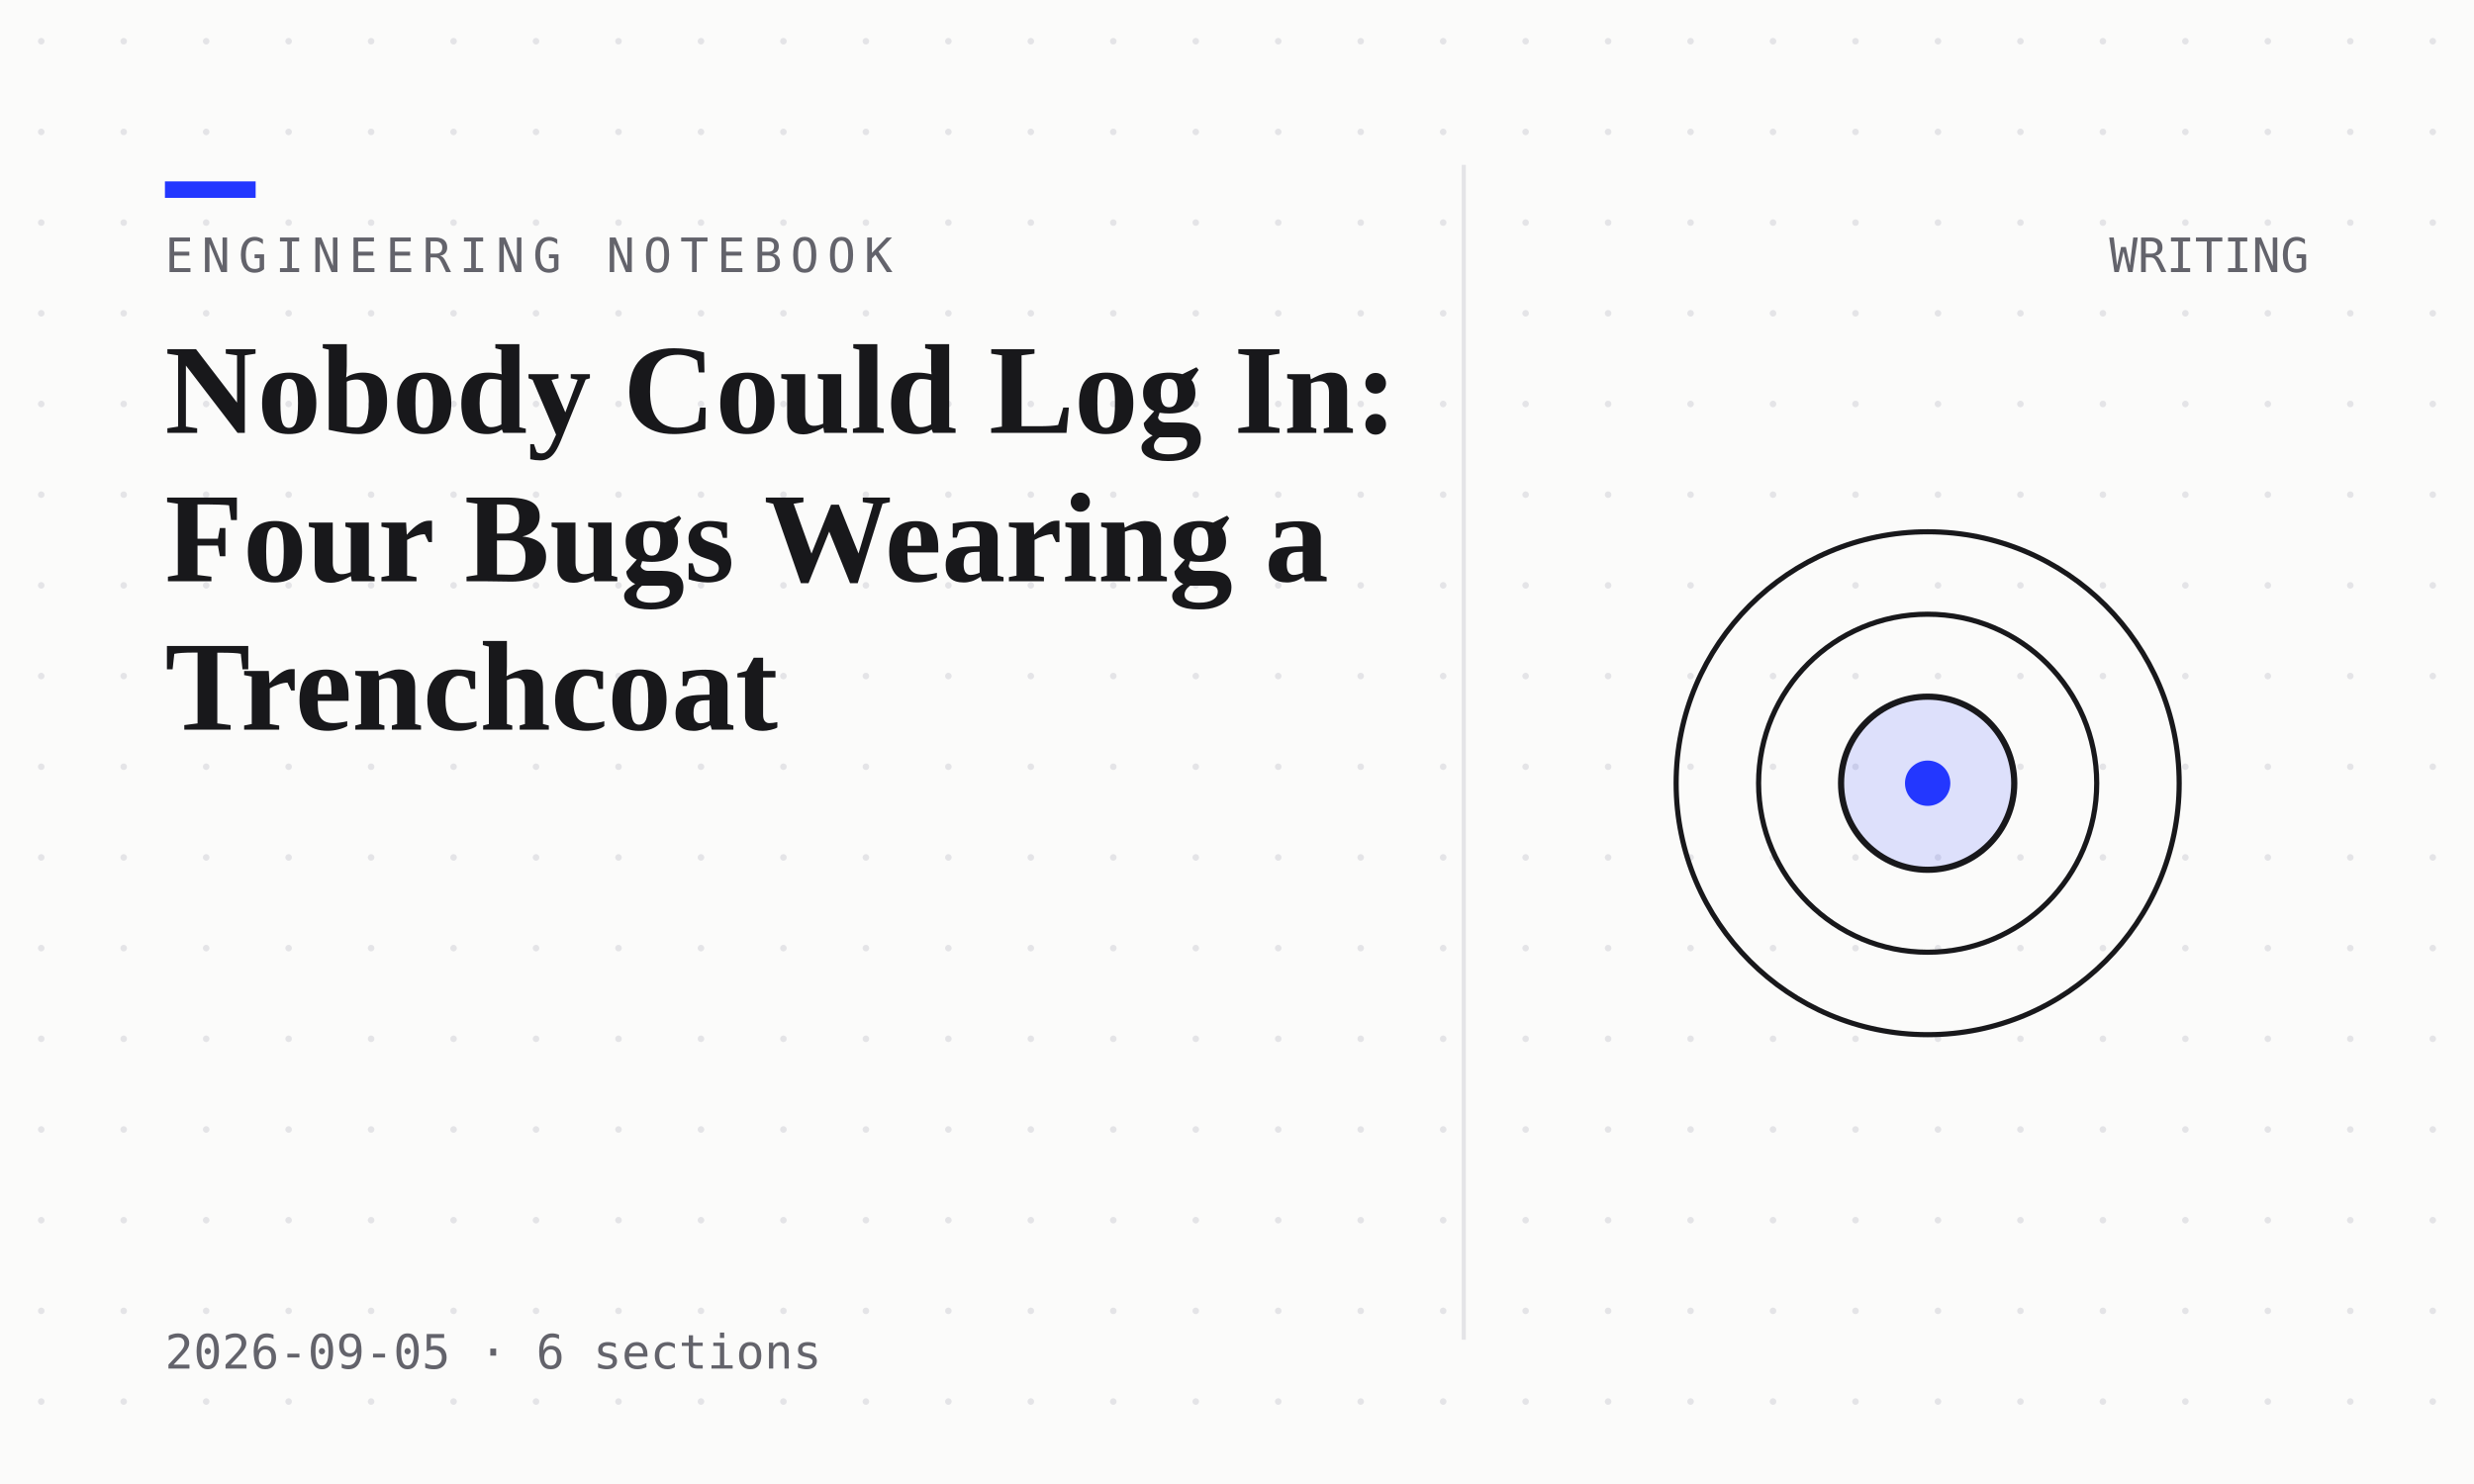
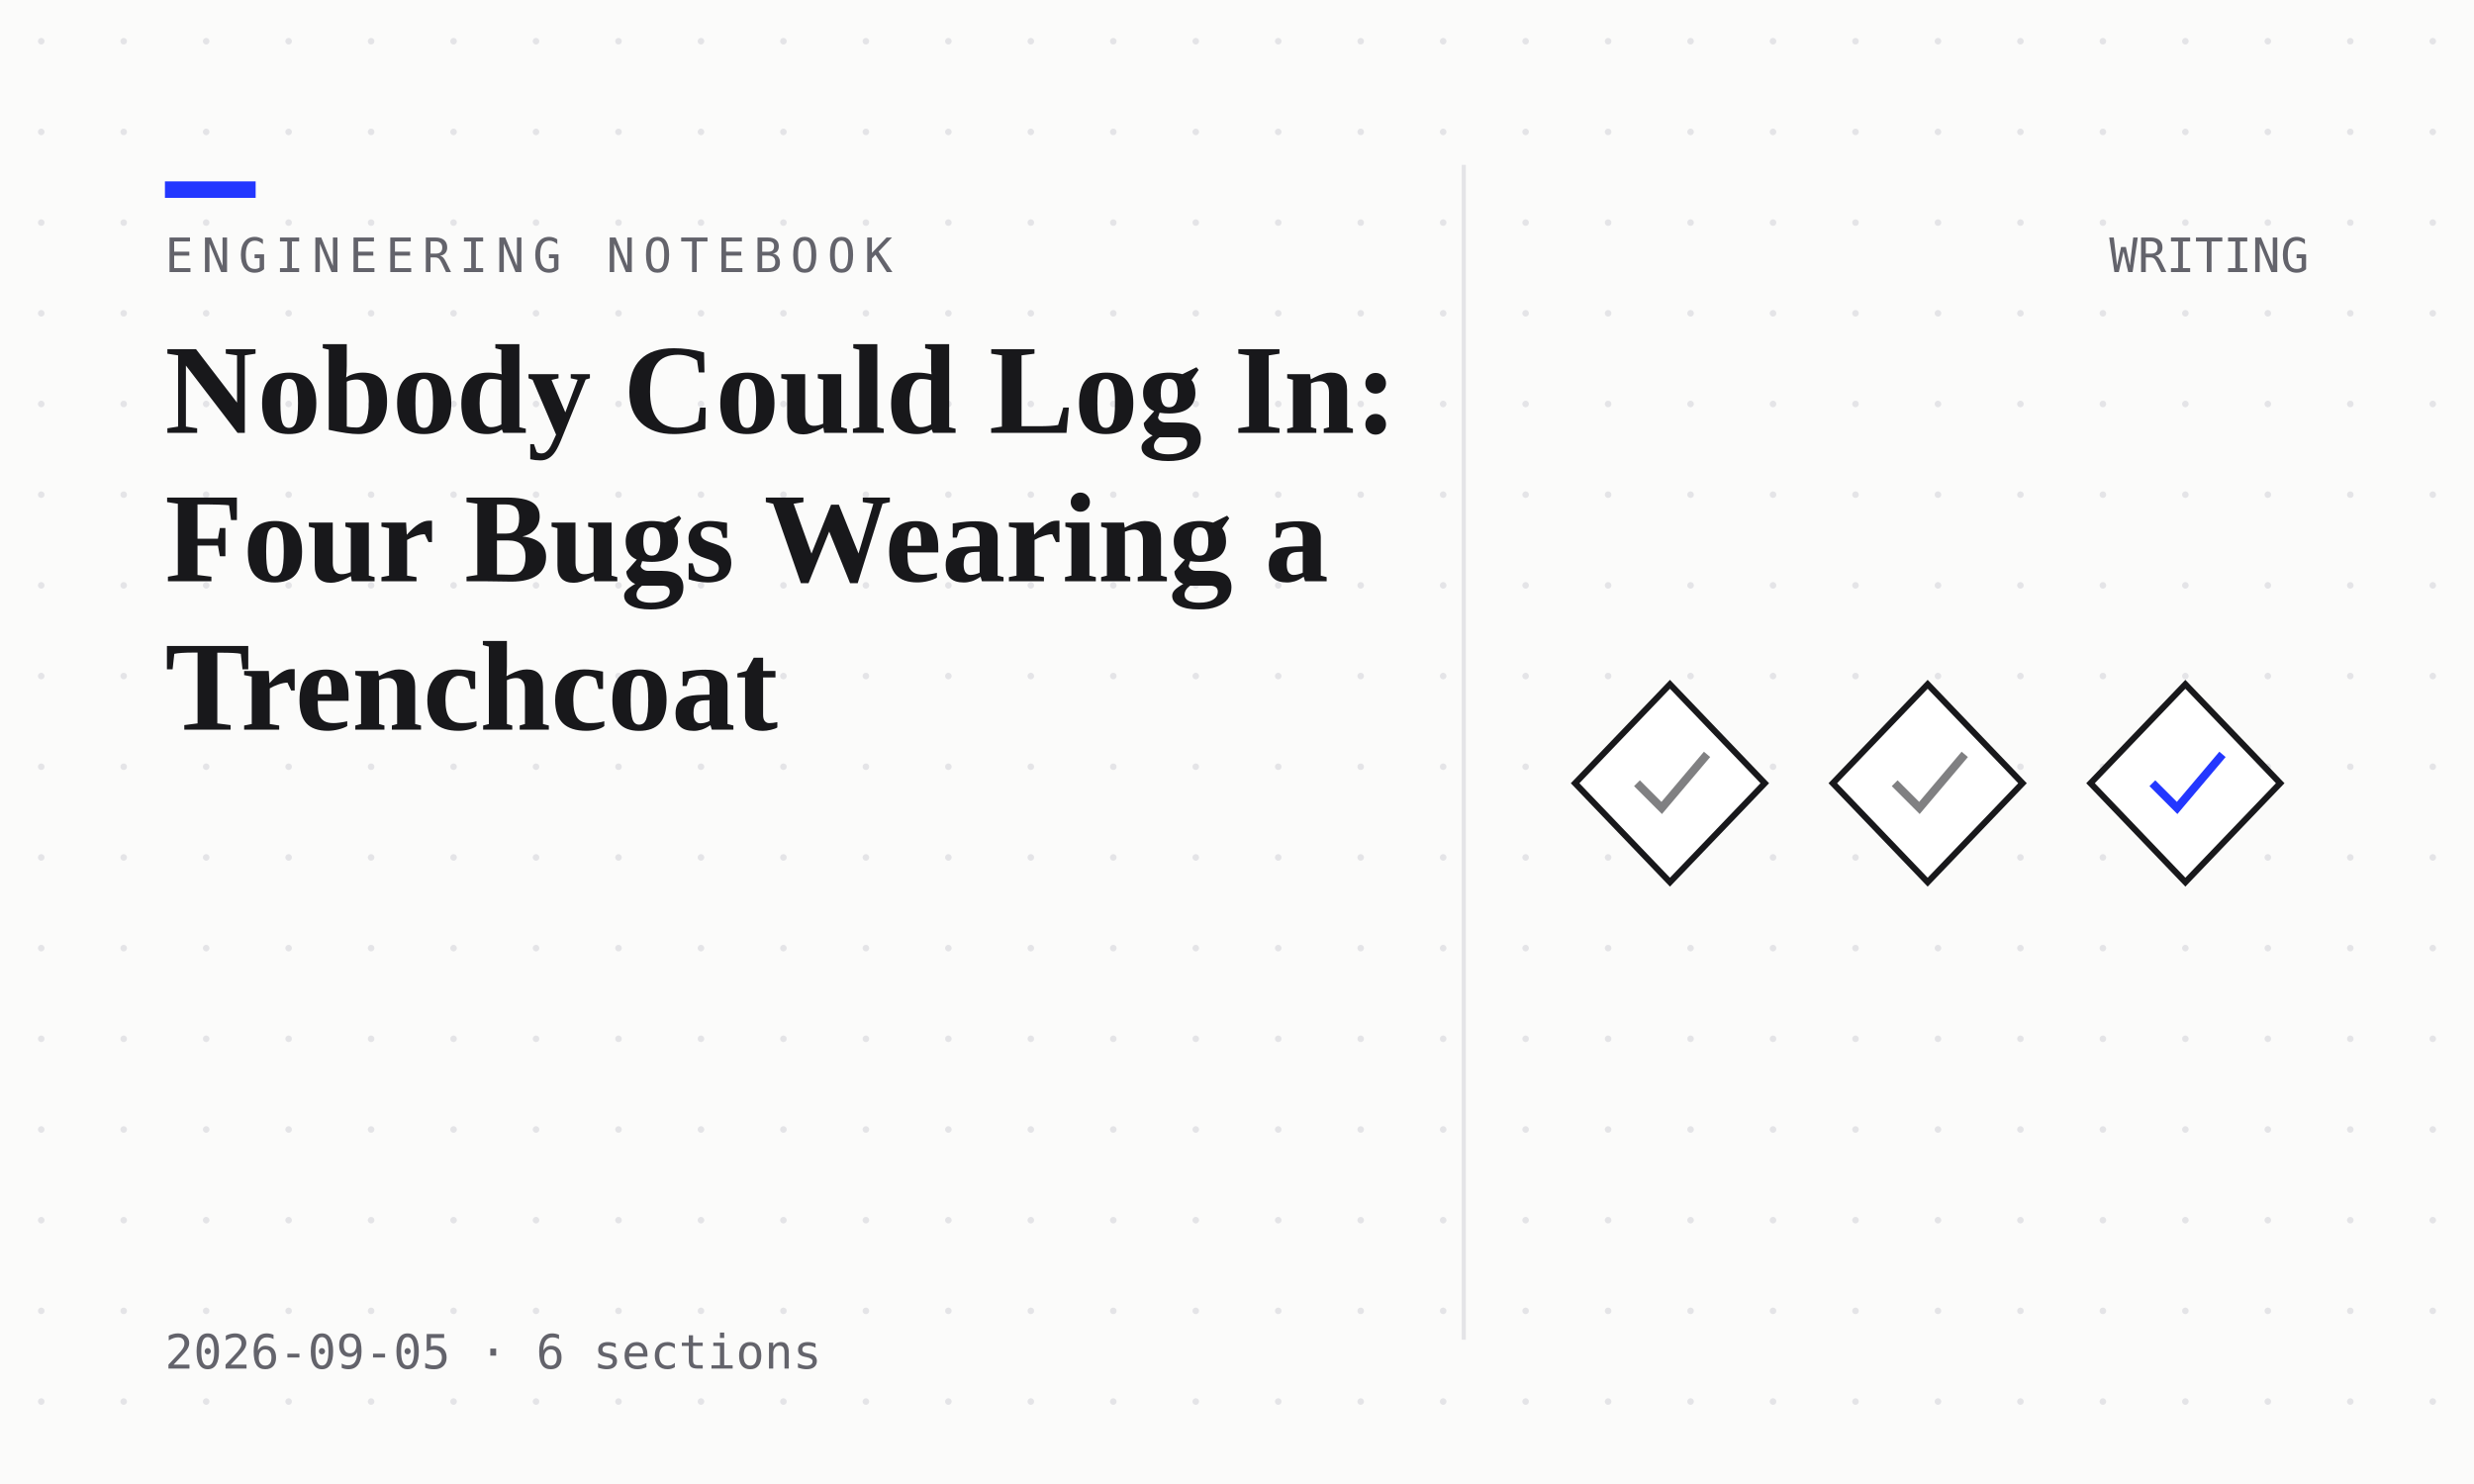
<svg xmlns="http://www.w3.org/2000/svg" width="1200" height="720" viewBox="0 0 1200 720" role="img" aria-label="Nobody Could Log In: Four Bugs Wearing a Trenchcoat">
  <rect width="1200" height="720" fill="#fbfbfa" />
  <g fill="#e4e4e7">
    <circle cx="20" cy="20" r="1.6" />
    <circle cx="60" cy="20" r="1.6" />
    <circle cx="100" cy="20" r="1.6" />
    <circle cx="140" cy="20" r="1.6" />
    <circle cx="180" cy="20" r="1.6" />
    <circle cx="220" cy="20" r="1.6" />
    <circle cx="260" cy="20" r="1.6" />
    <circle cx="300" cy="20" r="1.6" />
    <circle cx="340" cy="20" r="1.6" />
    <circle cx="380" cy="20" r="1.6" />
    <circle cx="420" cy="20" r="1.6" />
    <circle cx="460" cy="20" r="1.6" />
    <circle cx="500" cy="20" r="1.6" />
    <circle cx="540" cy="20" r="1.6" />
    <circle cx="580" cy="20" r="1.6" />
    <circle cx="620" cy="20" r="1.6" />
    <circle cx="660" cy="20" r="1.6" />
    <circle cx="700" cy="20" r="1.6" />
    <circle cx="740" cy="20" r="1.6" />
    <circle cx="780" cy="20" r="1.6" />
    <circle cx="820" cy="20" r="1.6" />
    <circle cx="860" cy="20" r="1.6" />
    <circle cx="900" cy="20" r="1.6" />
    <circle cx="940" cy="20" r="1.6" />
    <circle cx="980" cy="20" r="1.6" />
    <circle cx="1020" cy="20" r="1.6" />
    <circle cx="1060" cy="20" r="1.6" />
    <circle cx="1100" cy="20" r="1.6" />
    <circle cx="1140" cy="20" r="1.6" />
    <circle cx="1180" cy="20" r="1.6" />
    <circle cx="20" cy="64" r="1.6" />
    <circle cx="60" cy="64" r="1.6" />
    <circle cx="100" cy="64" r="1.6" />
    <circle cx="140" cy="64" r="1.6" />
    <circle cx="180" cy="64" r="1.6" />
    <circle cx="220" cy="64" r="1.6" />
    <circle cx="260" cy="64" r="1.6" />
    <circle cx="300" cy="64" r="1.6" />
    <circle cx="340" cy="64" r="1.6" />
    <circle cx="380" cy="64" r="1.6" />
    <circle cx="420" cy="64" r="1.6" />
    <circle cx="460" cy="64" r="1.6" />
    <circle cx="500" cy="64" r="1.6" />
    <circle cx="540" cy="64" r="1.6" />
    <circle cx="580" cy="64" r="1.6" />
    <circle cx="620" cy="64" r="1.6" />
    <circle cx="660" cy="64" r="1.6" />
    <circle cx="700" cy="64" r="1.6" />
    <circle cx="740" cy="64" r="1.6" />
    <circle cx="780" cy="64" r="1.6" />
    <circle cx="820" cy="64" r="1.6" />
    <circle cx="860" cy="64" r="1.6" />
    <circle cx="900" cy="64" r="1.6" />
    <circle cx="940" cy="64" r="1.6" />
    <circle cx="980" cy="64" r="1.6" />
    <circle cx="1020" cy="64" r="1.6" />
    <circle cx="1060" cy="64" r="1.6" />
    <circle cx="1100" cy="64" r="1.6" />
    <circle cx="1140" cy="64" r="1.6" />
    <circle cx="1180" cy="64" r="1.6" />
    <circle cx="20" cy="108" r="1.6" />
    <circle cx="60" cy="108" r="1.6" />
    <circle cx="100" cy="108" r="1.6" />
    <circle cx="140" cy="108" r="1.6" />
    <circle cx="180" cy="108" r="1.6" />
    <circle cx="220" cy="108" r="1.6" />
    <circle cx="260" cy="108" r="1.6" />
    <circle cx="300" cy="108" r="1.6" />
    <circle cx="340" cy="108" r="1.6" />
    <circle cx="380" cy="108" r="1.6" />
    <circle cx="420" cy="108" r="1.6" />
    <circle cx="460" cy="108" r="1.6" />
    <circle cx="500" cy="108" r="1.6" />
    <circle cx="540" cy="108" r="1.6" />
    <circle cx="580" cy="108" r="1.6" />
    <circle cx="620" cy="108" r="1.6" />
    <circle cx="660" cy="108" r="1.6" />
    <circle cx="700" cy="108" r="1.6" />
    <circle cx="740" cy="108" r="1.6" />
    <circle cx="780" cy="108" r="1.6" />
    <circle cx="820" cy="108" r="1.6" />
    <circle cx="860" cy="108" r="1.6" />
    <circle cx="900" cy="108" r="1.6" />
    <circle cx="940" cy="108" r="1.6" />
    <circle cx="980" cy="108" r="1.6" />
    <circle cx="1020" cy="108" r="1.6" />
    <circle cx="1060" cy="108" r="1.6" />
    <circle cx="1100" cy="108" r="1.6" />
    <circle cx="1140" cy="108" r="1.6" />
    <circle cx="1180" cy="108" r="1.6" />
    <circle cx="20" cy="152" r="1.6" />
    <circle cx="60" cy="152" r="1.6" />
    <circle cx="100" cy="152" r="1.6" />
    <circle cx="140" cy="152" r="1.6" />
    <circle cx="180" cy="152" r="1.6" />
    <circle cx="220" cy="152" r="1.6" />
    <circle cx="260" cy="152" r="1.6" />
    <circle cx="300" cy="152" r="1.6" />
    <circle cx="340" cy="152" r="1.6" />
    <circle cx="380" cy="152" r="1.6" />
    <circle cx="420" cy="152" r="1.6" />
    <circle cx="460" cy="152" r="1.6" />
    <circle cx="500" cy="152" r="1.6" />
    <circle cx="540" cy="152" r="1.6" />
    <circle cx="580" cy="152" r="1.6" />
    <circle cx="620" cy="152" r="1.6" />
    <circle cx="660" cy="152" r="1.6" />
    <circle cx="700" cy="152" r="1.6" />
    <circle cx="740" cy="152" r="1.6" />
    <circle cx="780" cy="152" r="1.6" />
    <circle cx="820" cy="152" r="1.6" />
    <circle cx="860" cy="152" r="1.6" />
    <circle cx="900" cy="152" r="1.6" />
    <circle cx="940" cy="152" r="1.6" />
    <circle cx="980" cy="152" r="1.6" />
    <circle cx="1020" cy="152" r="1.6" />
    <circle cx="1060" cy="152" r="1.6" />
    <circle cx="1100" cy="152" r="1.6" />
    <circle cx="1140" cy="152" r="1.6" />
    <circle cx="1180" cy="152" r="1.6" />
    <circle cx="20" cy="196" r="1.6" />
    <circle cx="60" cy="196" r="1.6" />
    <circle cx="100" cy="196" r="1.6" />
    <circle cx="140" cy="196" r="1.6" />
    <circle cx="180" cy="196" r="1.6" />
    <circle cx="220" cy="196" r="1.6" />
    <circle cx="260" cy="196" r="1.6" />
    <circle cx="300" cy="196" r="1.6" />
    <circle cx="340" cy="196" r="1.6" />
    <circle cx="380" cy="196" r="1.6" />
    <circle cx="420" cy="196" r="1.6" />
    <circle cx="460" cy="196" r="1.6" />
    <circle cx="500" cy="196" r="1.6" />
    <circle cx="540" cy="196" r="1.6" />
    <circle cx="580" cy="196" r="1.6" />
    <circle cx="620" cy="196" r="1.6" />
    <circle cx="660" cy="196" r="1.6" />
    <circle cx="700" cy="196" r="1.6" />
    <circle cx="740" cy="196" r="1.6" />
    <circle cx="780" cy="196" r="1.6" />
    <circle cx="820" cy="196" r="1.6" />
    <circle cx="860" cy="196" r="1.6" />
    <circle cx="900" cy="196" r="1.6" />
    <circle cx="940" cy="196" r="1.6" />
    <circle cx="980" cy="196" r="1.6" />
    <circle cx="1020" cy="196" r="1.6" />
    <circle cx="1060" cy="196" r="1.6" />
    <circle cx="1100" cy="196" r="1.6" />
    <circle cx="1140" cy="196" r="1.6" />
    <circle cx="1180" cy="196" r="1.6" />
    <circle cx="20" cy="240" r="1.6" />
    <circle cx="60" cy="240" r="1.6" />
    <circle cx="100" cy="240" r="1.6" />
    <circle cx="140" cy="240" r="1.6" />
    <circle cx="180" cy="240" r="1.6" />
    <circle cx="220" cy="240" r="1.6" />
    <circle cx="260" cy="240" r="1.6" />
    <circle cx="300" cy="240" r="1.6" />
    <circle cx="340" cy="240" r="1.6" />
    <circle cx="380" cy="240" r="1.6" />
    <circle cx="420" cy="240" r="1.6" />
    <circle cx="460" cy="240" r="1.6" />
    <circle cx="500" cy="240" r="1.6" />
    <circle cx="540" cy="240" r="1.6" />
    <circle cx="580" cy="240" r="1.6" />
    <circle cx="620" cy="240" r="1.6" />
    <circle cx="660" cy="240" r="1.6" />
    <circle cx="700" cy="240" r="1.6" />
    <circle cx="740" cy="240" r="1.6" />
    <circle cx="780" cy="240" r="1.6" />
    <circle cx="820" cy="240" r="1.6" />
    <circle cx="860" cy="240" r="1.6" />
    <circle cx="900" cy="240" r="1.6" />
    <circle cx="940" cy="240" r="1.6" />
    <circle cx="980" cy="240" r="1.6" />
    <circle cx="1020" cy="240" r="1.6" />
    <circle cx="1060" cy="240" r="1.6" />
    <circle cx="1100" cy="240" r="1.6" />
    <circle cx="1140" cy="240" r="1.6" />
    <circle cx="1180" cy="240" r="1.6" />
    <circle cx="20" cy="284" r="1.6" />
    <circle cx="60" cy="284" r="1.6" />
    <circle cx="100" cy="284" r="1.6" />
    <circle cx="140" cy="284" r="1.6" />
    <circle cx="180" cy="284" r="1.6" />
    <circle cx="220" cy="284" r="1.6" />
    <circle cx="260" cy="284" r="1.6" />
    <circle cx="300" cy="284" r="1.6" />
    <circle cx="340" cy="284" r="1.6" />
    <circle cx="380" cy="284" r="1.6" />
    <circle cx="420" cy="284" r="1.6" />
    <circle cx="460" cy="284" r="1.6" />
    <circle cx="500" cy="284" r="1.6" />
    <circle cx="540" cy="284" r="1.6" />
    <circle cx="580" cy="284" r="1.6" />
    <circle cx="620" cy="284" r="1.6" />
    <circle cx="660" cy="284" r="1.6" />
    <circle cx="700" cy="284" r="1.6" />
    <circle cx="740" cy="284" r="1.6" />
    <circle cx="780" cy="284" r="1.6" />
    <circle cx="820" cy="284" r="1.6" />
    <circle cx="860" cy="284" r="1.6" />
    <circle cx="900" cy="284" r="1.6" />
    <circle cx="940" cy="284" r="1.6" />
    <circle cx="980" cy="284" r="1.6" />
    <circle cx="1020" cy="284" r="1.6" />
    <circle cx="1060" cy="284" r="1.6" />
    <circle cx="1100" cy="284" r="1.6" />
    <circle cx="1140" cy="284" r="1.6" />
    <circle cx="1180" cy="284" r="1.6" />
    <circle cx="20" cy="328" r="1.6" />
    <circle cx="60" cy="328" r="1.6" />
    <circle cx="100" cy="328" r="1.6" />
    <circle cx="140" cy="328" r="1.6" />
    <circle cx="180" cy="328" r="1.6" />
    <circle cx="220" cy="328" r="1.6" />
    <circle cx="260" cy="328" r="1.6" />
    <circle cx="300" cy="328" r="1.6" />
    <circle cx="340" cy="328" r="1.6" />
    <circle cx="380" cy="328" r="1.6" />
    <circle cx="420" cy="328" r="1.6" />
    <circle cx="460" cy="328" r="1.6" />
    <circle cx="500" cy="328" r="1.6" />
    <circle cx="540" cy="328" r="1.6" />
    <circle cx="580" cy="328" r="1.6" />
    <circle cx="620" cy="328" r="1.6" />
    <circle cx="660" cy="328" r="1.6" />
    <circle cx="700" cy="328" r="1.6" />
    <circle cx="740" cy="328" r="1.6" />
    <circle cx="780" cy="328" r="1.6" />
    <circle cx="820" cy="328" r="1.6" />
    <circle cx="860" cy="328" r="1.6" />
    <circle cx="900" cy="328" r="1.6" />
    <circle cx="940" cy="328" r="1.6" />
    <circle cx="980" cy="328" r="1.6" />
    <circle cx="1020" cy="328" r="1.6" />
    <circle cx="1060" cy="328" r="1.6" />
    <circle cx="1100" cy="328" r="1.6" />
    <circle cx="1140" cy="328" r="1.6" />
    <circle cx="1180" cy="328" r="1.6" />
    <circle cx="20" cy="372" r="1.6" />
    <circle cx="60" cy="372" r="1.6" />
    <circle cx="100" cy="372" r="1.6" />
    <circle cx="140" cy="372" r="1.6" />
    <circle cx="180" cy="372" r="1.6" />
    <circle cx="220" cy="372" r="1.6" />
    <circle cx="260" cy="372" r="1.6" />
    <circle cx="300" cy="372" r="1.6" />
    <circle cx="340" cy="372" r="1.6" />
    <circle cx="380" cy="372" r="1.6" />
    <circle cx="420" cy="372" r="1.6" />
    <circle cx="460" cy="372" r="1.6" />
    <circle cx="500" cy="372" r="1.6" />
    <circle cx="540" cy="372" r="1.6" />
    <circle cx="580" cy="372" r="1.6" />
    <circle cx="620" cy="372" r="1.6" />
    <circle cx="660" cy="372" r="1.6" />
    <circle cx="700" cy="372" r="1.6" />
    <circle cx="740" cy="372" r="1.6" />
    <circle cx="780" cy="372" r="1.6" />
    <circle cx="820" cy="372" r="1.6" />
    <circle cx="860" cy="372" r="1.6" />
    <circle cx="900" cy="372" r="1.6" />
    <circle cx="940" cy="372" r="1.6" />
    <circle cx="980" cy="372" r="1.6" />
    <circle cx="1020" cy="372" r="1.6" />
    <circle cx="1060" cy="372" r="1.6" />
    <circle cx="1100" cy="372" r="1.6" />
    <circle cx="1140" cy="372" r="1.6" />
    <circle cx="1180" cy="372" r="1.6" />
    <circle cx="20" cy="416" r="1.6" />
    <circle cx="60" cy="416" r="1.6" />
    <circle cx="100" cy="416" r="1.6" />
    <circle cx="140" cy="416" r="1.6" />
    <circle cx="180" cy="416" r="1.6" />
    <circle cx="220" cy="416" r="1.6" />
    <circle cx="260" cy="416" r="1.6" />
    <circle cx="300" cy="416" r="1.6" />
    <circle cx="340" cy="416" r="1.6" />
    <circle cx="380" cy="416" r="1.6" />
    <circle cx="420" cy="416" r="1.6" />
    <circle cx="460" cy="416" r="1.6" />
    <circle cx="500" cy="416" r="1.6" />
    <circle cx="540" cy="416" r="1.6" />
    <circle cx="580" cy="416" r="1.6" />
    <circle cx="620" cy="416" r="1.6" />
    <circle cx="660" cy="416" r="1.6" />
    <circle cx="700" cy="416" r="1.6" />
    <circle cx="740" cy="416" r="1.6" />
    <circle cx="780" cy="416" r="1.6" />
    <circle cx="820" cy="416" r="1.6" />
    <circle cx="860" cy="416" r="1.6" />
    <circle cx="900" cy="416" r="1.6" />
    <circle cx="940" cy="416" r="1.6" />
    <circle cx="980" cy="416" r="1.6" />
    <circle cx="1020" cy="416" r="1.6" />
    <circle cx="1060" cy="416" r="1.6" />
    <circle cx="1100" cy="416" r="1.6" />
    <circle cx="1140" cy="416" r="1.6" />
    <circle cx="1180" cy="416" r="1.6" />
    <circle cx="20" cy="460" r="1.6" />
    <circle cx="60" cy="460" r="1.6" />
    <circle cx="100" cy="460" r="1.6" />
    <circle cx="140" cy="460" r="1.6" />
    <circle cx="180" cy="460" r="1.6" />
    <circle cx="220" cy="460" r="1.6" />
    <circle cx="260" cy="460" r="1.6" />
    <circle cx="300" cy="460" r="1.6" />
    <circle cx="340" cy="460" r="1.6" />
    <circle cx="380" cy="460" r="1.6" />
    <circle cx="420" cy="460" r="1.6" />
    <circle cx="460" cy="460" r="1.6" />
    <circle cx="500" cy="460" r="1.6" />
    <circle cx="540" cy="460" r="1.6" />
    <circle cx="580" cy="460" r="1.6" />
    <circle cx="620" cy="460" r="1.6" />
    <circle cx="660" cy="460" r="1.6" />
    <circle cx="700" cy="460" r="1.6" />
    <circle cx="740" cy="460" r="1.6" />
    <circle cx="780" cy="460" r="1.6" />
    <circle cx="820" cy="460" r="1.6" />
    <circle cx="860" cy="460" r="1.6" />
    <circle cx="900" cy="460" r="1.6" />
    <circle cx="940" cy="460" r="1.6" />
    <circle cx="980" cy="460" r="1.6" />
    <circle cx="1020" cy="460" r="1.6" />
    <circle cx="1060" cy="460" r="1.6" />
    <circle cx="1100" cy="460" r="1.6" />
    <circle cx="1140" cy="460" r="1.6" />
    <circle cx="1180" cy="460" r="1.6" />
    <circle cx="20" cy="504" r="1.6" />
    <circle cx="60" cy="504" r="1.6" />
    <circle cx="100" cy="504" r="1.6" />
    <circle cx="140" cy="504" r="1.6" />
    <circle cx="180" cy="504" r="1.6" />
    <circle cx="220" cy="504" r="1.6" />
    <circle cx="260" cy="504" r="1.6" />
    <circle cx="300" cy="504" r="1.6" />
    <circle cx="340" cy="504" r="1.6" />
    <circle cx="380" cy="504" r="1.6" />
    <circle cx="420" cy="504" r="1.6" />
    <circle cx="460" cy="504" r="1.6" />
    <circle cx="500" cy="504" r="1.6" />
    <circle cx="540" cy="504" r="1.6" />
    <circle cx="580" cy="504" r="1.6" />
    <circle cx="620" cy="504" r="1.6" />
    <circle cx="660" cy="504" r="1.6" />
    <circle cx="700" cy="504" r="1.6" />
    <circle cx="740" cy="504" r="1.6" />
    <circle cx="780" cy="504" r="1.6" />
    <circle cx="820" cy="504" r="1.6" />
    <circle cx="860" cy="504" r="1.6" />
    <circle cx="900" cy="504" r="1.6" />
    <circle cx="940" cy="504" r="1.6" />
    <circle cx="980" cy="504" r="1.6" />
    <circle cx="1020" cy="504" r="1.6" />
    <circle cx="1060" cy="504" r="1.6" />
    <circle cx="1100" cy="504" r="1.6" />
    <circle cx="1140" cy="504" r="1.6" />
    <circle cx="1180" cy="504" r="1.6" />
    <circle cx="20" cy="548" r="1.6" />
    <circle cx="60" cy="548" r="1.6" />
    <circle cx="100" cy="548" r="1.6" />
    <circle cx="140" cy="548" r="1.6" />
    <circle cx="180" cy="548" r="1.6" />
    <circle cx="220" cy="548" r="1.6" />
    <circle cx="260" cy="548" r="1.6" />
    <circle cx="300" cy="548" r="1.6" />
    <circle cx="340" cy="548" r="1.6" />
    <circle cx="380" cy="548" r="1.6" />
    <circle cx="420" cy="548" r="1.6" />
    <circle cx="460" cy="548" r="1.6" />
    <circle cx="500" cy="548" r="1.6" />
    <circle cx="540" cy="548" r="1.6" />
    <circle cx="580" cy="548" r="1.6" />
    <circle cx="620" cy="548" r="1.6" />
    <circle cx="660" cy="548" r="1.6" />
    <circle cx="700" cy="548" r="1.6" />
    <circle cx="740" cy="548" r="1.6" />
    <circle cx="780" cy="548" r="1.6" />
    <circle cx="820" cy="548" r="1.6" />
    <circle cx="860" cy="548" r="1.6" />
    <circle cx="900" cy="548" r="1.6" />
    <circle cx="940" cy="548" r="1.6" />
    <circle cx="980" cy="548" r="1.6" />
    <circle cx="1020" cy="548" r="1.6" />
    <circle cx="1060" cy="548" r="1.6" />
    <circle cx="1100" cy="548" r="1.6" />
    <circle cx="1140" cy="548" r="1.6" />
    <circle cx="1180" cy="548" r="1.6" />
    <circle cx="20" cy="592" r="1.6" />
    <circle cx="60" cy="592" r="1.6" />
    <circle cx="100" cy="592" r="1.6" />
    <circle cx="140" cy="592" r="1.6" />
    <circle cx="180" cy="592" r="1.6" />
    <circle cx="220" cy="592" r="1.6" />
    <circle cx="260" cy="592" r="1.6" />
    <circle cx="300" cy="592" r="1.6" />
    <circle cx="340" cy="592" r="1.6" />
    <circle cx="380" cy="592" r="1.6" />
    <circle cx="420" cy="592" r="1.6" />
    <circle cx="460" cy="592" r="1.6" />
    <circle cx="500" cy="592" r="1.6" />
    <circle cx="540" cy="592" r="1.6" />
    <circle cx="580" cy="592" r="1.6" />
    <circle cx="620" cy="592" r="1.6" />
    <circle cx="660" cy="592" r="1.6" />
    <circle cx="700" cy="592" r="1.6" />
    <circle cx="740" cy="592" r="1.6" />
    <circle cx="780" cy="592" r="1.6" />
    <circle cx="820" cy="592" r="1.6" />
    <circle cx="860" cy="592" r="1.6" />
    <circle cx="900" cy="592" r="1.6" />
    <circle cx="940" cy="592" r="1.6" />
    <circle cx="980" cy="592" r="1.6" />
    <circle cx="1020" cy="592" r="1.6" />
    <circle cx="1060" cy="592" r="1.6" />
    <circle cx="1100" cy="592" r="1.6" />
    <circle cx="1140" cy="592" r="1.6" />
    <circle cx="1180" cy="592" r="1.6" />
    <circle cx="20" cy="636" r="1.6" />
    <circle cx="60" cy="636" r="1.6" />
    <circle cx="100" cy="636" r="1.6" />
    <circle cx="140" cy="636" r="1.6" />
    <circle cx="180" cy="636" r="1.6" />
    <circle cx="220" cy="636" r="1.6" />
    <circle cx="260" cy="636" r="1.6" />
    <circle cx="300" cy="636" r="1.6" />
    <circle cx="340" cy="636" r="1.6" />
    <circle cx="380" cy="636" r="1.6" />
    <circle cx="420" cy="636" r="1.6" />
    <circle cx="460" cy="636" r="1.6" />
    <circle cx="500" cy="636" r="1.6" />
    <circle cx="540" cy="636" r="1.6" />
    <circle cx="580" cy="636" r="1.6" />
    <circle cx="620" cy="636" r="1.6" />
    <circle cx="660" cy="636" r="1.6" />
    <circle cx="700" cy="636" r="1.6" />
    <circle cx="740" cy="636" r="1.6" />
    <circle cx="780" cy="636" r="1.6" />
    <circle cx="820" cy="636" r="1.6" />
    <circle cx="860" cy="636" r="1.6" />
    <circle cx="900" cy="636" r="1.6" />
    <circle cx="940" cy="636" r="1.6" />
    <circle cx="980" cy="636" r="1.6" />
    <circle cx="1020" cy="636" r="1.6" />
    <circle cx="1060" cy="636" r="1.6" />
    <circle cx="1100" cy="636" r="1.6" />
    <circle cx="1140" cy="636" r="1.6" />
    <circle cx="1180" cy="636" r="1.6" />
    <circle cx="20" cy="680" r="1.6" />
    <circle cx="60" cy="680" r="1.6" />
    <circle cx="100" cy="680" r="1.6" />
    <circle cx="140" cy="680" r="1.6" />
    <circle cx="180" cy="680" r="1.6" />
    <circle cx="220" cy="680" r="1.6" />
    <circle cx="260" cy="680" r="1.6" />
    <circle cx="300" cy="680" r="1.6" />
    <circle cx="340" cy="680" r="1.6" />
    <circle cx="380" cy="680" r="1.6" />
    <circle cx="420" cy="680" r="1.6" />
    <circle cx="460" cy="680" r="1.6" />
    <circle cx="500" cy="680" r="1.6" />
    <circle cx="540" cy="680" r="1.6" />
    <circle cx="580" cy="680" r="1.6" />
    <circle cx="620" cy="680" r="1.6" />
    <circle cx="660" cy="680" r="1.6" />
    <circle cx="700" cy="680" r="1.6" />
    <circle cx="740" cy="680" r="1.6" />
    <circle cx="780" cy="680" r="1.6" />
    <circle cx="820" cy="680" r="1.6" />
    <circle cx="860" cy="680" r="1.6" />
    <circle cx="900" cy="680" r="1.6" />
    <circle cx="940" cy="680" r="1.6" />
    <circle cx="980" cy="680" r="1.6" />
    <circle cx="1020" cy="680" r="1.6" />
    <circle cx="1060" cy="680" r="1.6" />
    <circle cx="1100" cy="680" r="1.6" />
    <circle cx="1140" cy="680" r="1.6" />
    <circle cx="1180" cy="680" r="1.6" />
    <circle cx="20" cy="724" r="1.6" />
    <circle cx="60" cy="724" r="1.6" />
    <circle cx="100" cy="724" r="1.6" />
    <circle cx="140" cy="724" r="1.6" />
    <circle cx="180" cy="724" r="1.6" />
    <circle cx="220" cy="724" r="1.6" />
    <circle cx="260" cy="724" r="1.6" />
    <circle cx="300" cy="724" r="1.6" />
    <circle cx="340" cy="724" r="1.6" />
    <circle cx="380" cy="724" r="1.6" />
    <circle cx="420" cy="724" r="1.6" />
    <circle cx="460" cy="724" r="1.6" />
    <circle cx="500" cy="724" r="1.6" />
    <circle cx="540" cy="724" r="1.6" />
    <circle cx="580" cy="724" r="1.6" />
    <circle cx="620" cy="724" r="1.6" />
    <circle cx="660" cy="724" r="1.6" />
    <circle cx="700" cy="724" r="1.6" />
    <circle cx="740" cy="724" r="1.6" />
    <circle cx="780" cy="724" r="1.6" />
    <circle cx="820" cy="724" r="1.6" />
    <circle cx="860" cy="724" r="1.6" />
    <circle cx="900" cy="724" r="1.6" />
    <circle cx="940" cy="724" r="1.6" />
    <circle cx="980" cy="724" r="1.6" />
    <circle cx="1020" cy="724" r="1.6" />
    <circle cx="1060" cy="724" r="1.6" />
    <circle cx="1100" cy="724" r="1.6" />
    <circle cx="1140" cy="724" r="1.6" />
    <circle cx="1180" cy="724" r="1.6" />
  </g>
  <line x1="710" y1="80" x2="710" y2="650" stroke="#e4e4e7" stroke-width="2" />
  <rect x="80" y="88" width="44" height="8" fill="#2337ff" />
  <text x="80" y="132" font-family="ui-monospace, Menlo, Consolas, monospace" font-size="23" letter-spacing="4" fill="#63636b">ENGINEERING NOTEBOOK</text>
  <text x="1120" y="132" text-anchor="end" font-family="ui-monospace, Menlo, Consolas, monospace" font-size="23" fill="#63636b">WRITING</text>
  <text x="80" y="210" font-family="Georgia, 'Times New Roman', serif" font-size="62" font-weight="700" fill="#18181b">Nobody Could Log In:</text>
  <text x="80" y="282" font-family="Georgia, 'Times New Roman', serif" font-size="62" font-weight="700" fill="#18181b">Four Bugs Wearing a</text>
  <text x="80" y="354" font-family="Georgia, 'Times New Roman', serif" font-size="62" font-weight="700" fill="#18181b">Trenchcoat</text>
  <text x="80" y="664" font-family="ui-monospace, Menlo, Consolas, monospace" font-size="23" fill="#63636b">2026-09-05 · 6 sections</text>
-   <circle cx="935" cy="380" r="122" fill="none" stroke="#18181b" stroke-width="2.5" />
-   <circle cx="935" cy="380" r="82" fill="none" stroke="#18181b" stroke-width="2.5" />
-   <circle cx="935" cy="380" r="42" fill="#2337ff" fill-opacity="0.14" stroke="#18181b" stroke-width="3" />
-   <circle cx="935" cy="380" r="11" fill="#2337ff" />
+   <polygon points="810,332 856,380 810,428 764,380" fill="#fff" stroke="#18181b" stroke-width="3" />
+   <polyline points="794,380 806,392 828,366" fill="none" stroke="#18181b" stroke-width="4" opacity="0.55" />
+   <polygon points="935,332 981,380 935,428 889,380" fill="#fff" stroke="#18181b" stroke-width="3" />
+   <polyline points="919,380 931,392 953,366" fill="none" stroke="#18181b" stroke-width="4" opacity="0.55" />
+   <polygon points="1060,332 1106,380 1060,428 1014,380" fill="#fff" stroke="#18181b" stroke-width="3" />
+   <polyline points="1044,380 1056,392 1078,366" fill="none" stroke="#2337ff" stroke-width="4" opacity="1" />
</svg>
